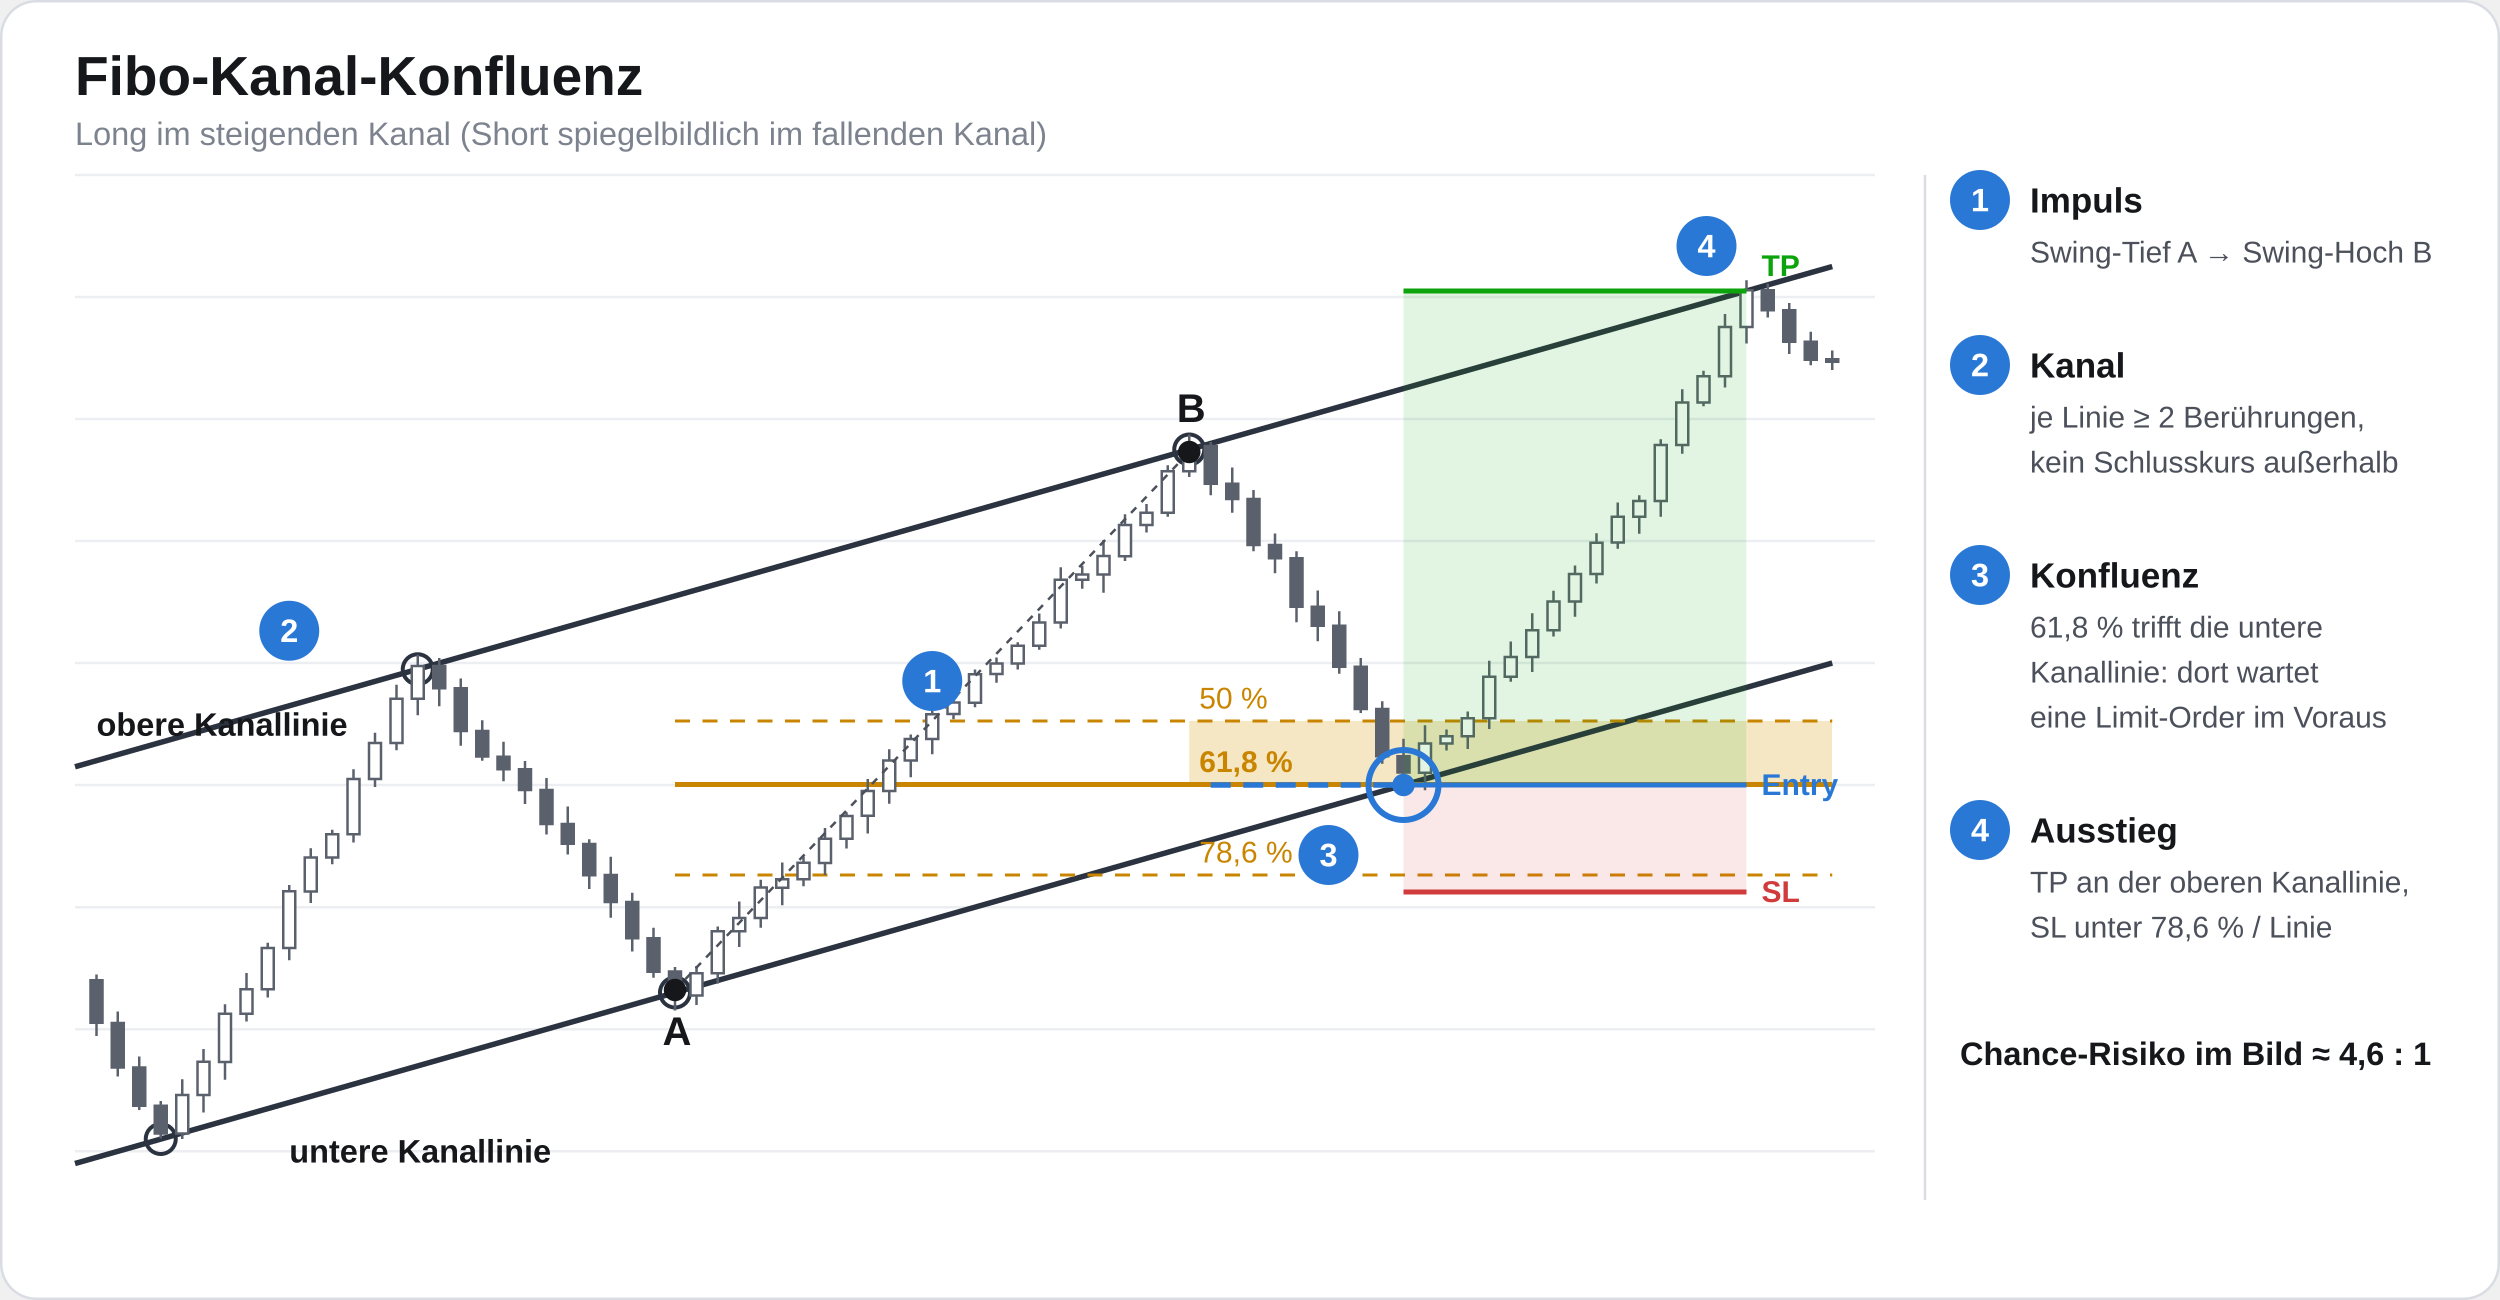
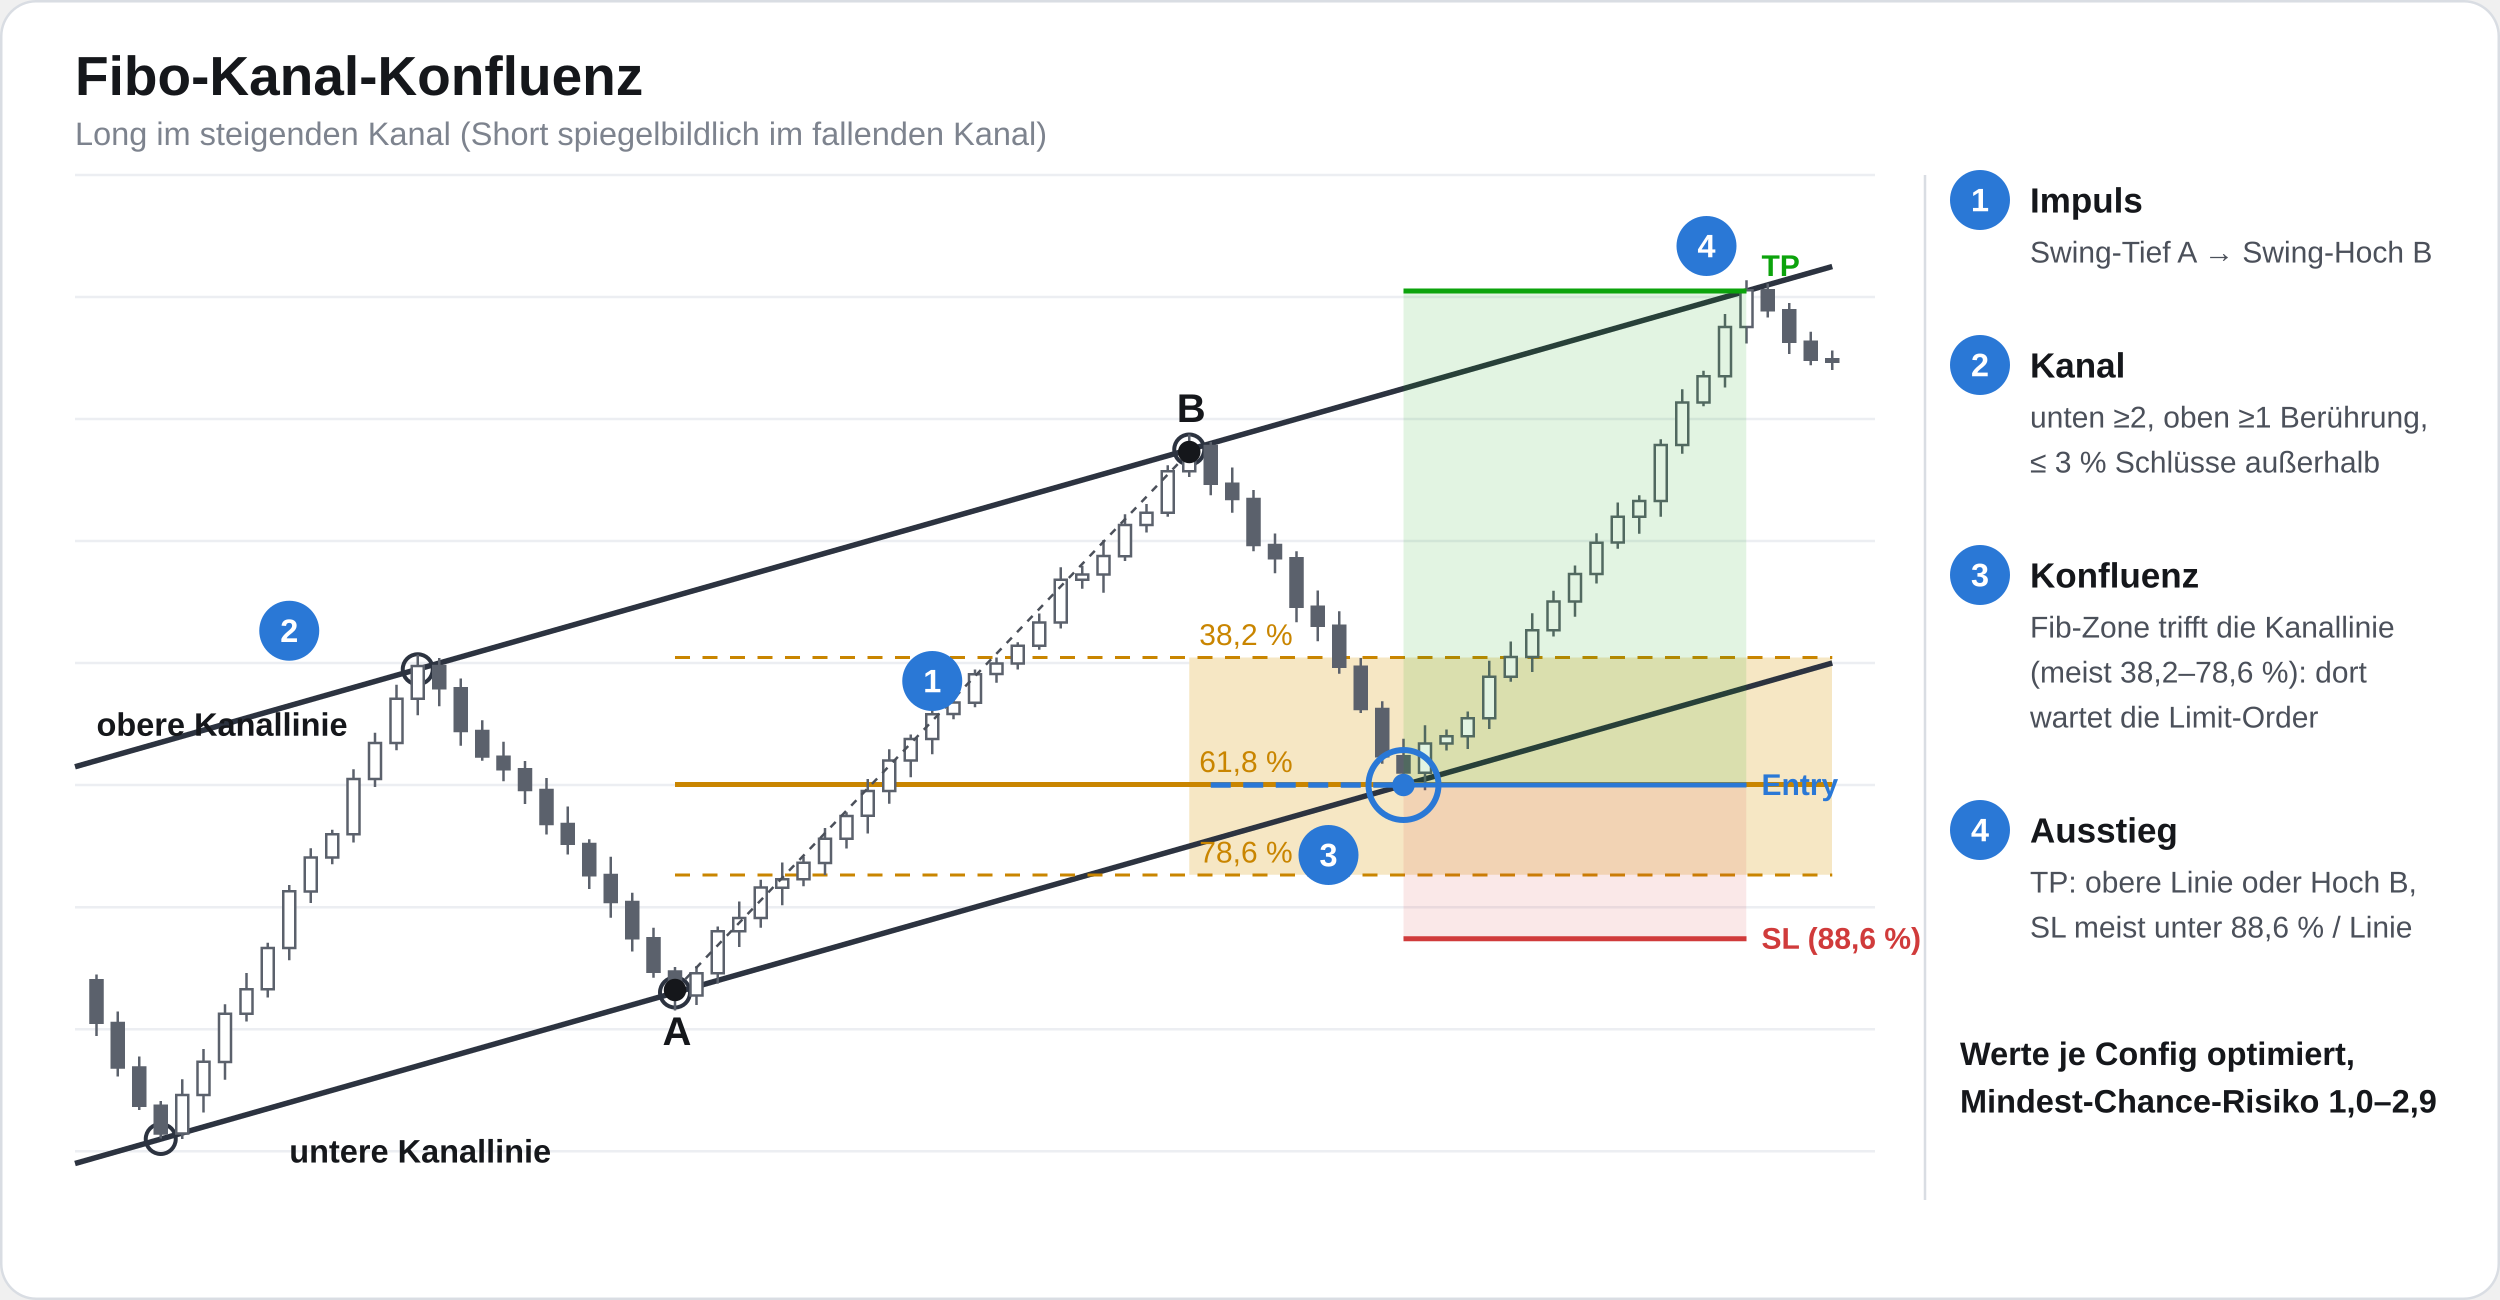
<svg xmlns="http://www.w3.org/2000/svg" viewBox="0 0 1000 520" width="1000" height="520" font-family="'Segoe UI', 'Helvetica Neue', Arial, sans-serif">
  <rect x="0.5" y="0.5" width="999" height="519" rx="14" fill="#ffffff" stroke="#d9dde3" />
  <text x="30.0" y="38.0" font-size="22" fill="#15171b" font-weight="700" text-anchor="start">Fibo-Kanal-Konfluenz</text>
  <text x="30.0" y="58.0" font-size="13" fill="#7d838e" font-weight="400" text-anchor="start">Long im steigenden Kanal (Short spiegelbildlich im fallenden Kanal)</text>
  <line x1="30" x2="750" y1="460.5" y2="460.5" stroke="#eceef2" />
  <line x1="30" x2="750" y1="411.7" y2="411.7" stroke="#eceef2" />
  <line x1="30" x2="750" y1="362.9" y2="362.9" stroke="#eceef2" />
  <line x1="30" x2="750" y1="314.0" y2="314.0" stroke="#eceef2" />
  <line x1="30" x2="750" y1="265.2" y2="265.2" stroke="#eceef2" />
  <line x1="30" x2="750" y1="216.4" y2="216.4" stroke="#eceef2" />
  <line x1="30" x2="750" y1="167.6" y2="167.6" stroke="#eceef2" />
  <line x1="30" x2="750" y1="118.8" y2="118.8" stroke="#eceef2" />
  <line x1="30" x2="750" y1="70.0" y2="70.0" stroke="#eceef2" />
-   <rect x="475.7" y="288.4" width="257.1" height="25.4" fill="#f6e7c4" />
+   <rect x="475.7" y="263.0" width="257.1" height="86.9" fill="#f6e7c4" />
  <line x1="30.0" x2="732.9" y1="465.4" y2="265.2" stroke="#2c3340" stroke-width="2.2" />
  <line x1="30.0" x2="732.9" y1="306.7" y2="106.6" stroke="#2c3340" stroke-width="2.2" />
  <circle cx="64.3" cy="455.6" r="6" fill="none" stroke="#2c3340" stroke-width="1.6" />
  <circle cx="270.0" cy="397.0" r="6" fill="none" stroke="#2c3340" stroke-width="1.6" />
  <circle cx="167.1" cy="267.7" r="6" fill="none" stroke="#2c3340" stroke-width="1.6" />
  <circle cx="475.7" cy="179.8" r="6" fill="none" stroke="#2c3340" stroke-width="1.6" />
-   <line x1="270.0" x2="732.9" y1="288.4" y2="288.4" stroke="#c98500" stroke-width="1.2" stroke-dasharray="6 5" />
-   <text x="479.7" y="283.4" font-size="12" fill="#c98500" font-weight="400" text-anchor="start">50 %</text>
+   <line x1="270.0" x2="732.9" y1="263.0" y2="263.0" stroke="#c98500" stroke-width="1.2" stroke-dasharray="6 5" />
+   <text x="479.7" y="258.0" font-size="12" fill="#c98500" font-weight="400" text-anchor="start">38,2 %</text>
  <line x1="270.0" x2="732.9" y1="313.8" y2="313.8" stroke="#c98500" stroke-width="2" />
-   <text x="479.7" y="308.8" font-size="12" fill="#c98500" font-weight="700" text-anchor="start">61,8 %</text>
+   <text x="479.7" y="308.8" font-size="12" fill="#c98500" font-weight="400" text-anchor="start">61,8 %</text>
  <line x1="270.0" x2="732.9" y1="350.0" y2="350.0" stroke="#c98500" stroke-width="1.2" stroke-dasharray="6 5" />
  <text x="479.7" y="345.0" font-size="12" fill="#c98500" font-weight="400" text-anchor="start">78,6 %</text>
  <line x1="38.6" x2="38.6" y1="389.8" y2="414.4" stroke="#5b616c" />
  <rect x="36.2" y="392.1" width="4.8" height="17.0" fill="#5b616c" stroke="#5b616c" />
  <line x1="47.1" x2="47.1" y1="404.6" y2="430.6" stroke="#5b616c" />
  <rect x="44.7" y="409.2" width="4.8" height="17.8" fill="#5b616c" stroke="#5b616c" />
  <line x1="55.7" x2="55.7" y1="422.6" y2="444.0" stroke="#5b616c" />
  <rect x="53.3" y="427.0" width="4.8" height="15.3" fill="#5b616c" stroke="#5b616c" />
  <line x1="64.3" x2="64.3" y1="440.4" y2="455.4" stroke="#5b616c" />
  <rect x="61.9" y="442.3" width="4.8" height="11.1" fill="#5b616c" stroke="#5b616c" />
  <line x1="72.9" x2="72.9" y1="431.7" y2="455.6" stroke="#5b616c" />
  <rect x="70.5" y="438.0" width="4.8" height="15.4" fill="#ffffff" stroke="#5b616c" />
  <line x1="81.4" x2="81.4" y1="419.6" y2="445.0" stroke="#5b616c" />
  <rect x="79.0" y="424.7" width="4.8" height="13.3" fill="#ffffff" stroke="#5b616c" />
  <line x1="90.0" x2="90.0" y1="401.7" y2="431.9" stroke="#5b616c" />
  <rect x="87.6" y="405.5" width="4.8" height="19.3" fill="#ffffff" stroke="#5b616c" />
  <line x1="98.6" x2="98.6" y1="389.2" y2="408.6" stroke="#5b616c" />
  <rect x="96.2" y="395.7" width="4.8" height="9.8" fill="#ffffff" stroke="#5b616c" />
  <line x1="107.1" x2="107.1" y1="377.1" y2="399.0" stroke="#5b616c" />
  <rect x="104.7" y="379.2" width="4.8" height="16.5" fill="#ffffff" stroke="#5b616c" />
  <line x1="115.7" x2="115.7" y1="354.0" y2="384.1" stroke="#5b616c" />
  <rect x="113.3" y="356.5" width="4.8" height="22.7" fill="#ffffff" stroke="#5b616c" />
  <line x1="124.3" x2="124.3" y1="339.3" y2="361.2" stroke="#5b616c" />
  <rect x="121.9" y="343.0" width="4.8" height="13.6" fill="#ffffff" stroke="#5b616c" />
  <line x1="132.9" x2="132.9" y1="331.9" y2="345.7" stroke="#5b616c" />
  <rect x="130.5" y="333.7" width="4.8" height="9.3" fill="#ffffff" stroke="#5b616c" />
  <line x1="141.4" x2="141.4" y1="307.7" y2="337.0" stroke="#5b616c" />
  <rect x="139.0" y="311.6" width="4.8" height="22.1" fill="#ffffff" stroke="#5b616c" />
  <line x1="150.0" x2="150.0" y1="293.1" y2="314.8" stroke="#5b616c" />
  <rect x="147.6" y="297.2" width="4.8" height="14.4" fill="#ffffff" stroke="#5b616c" />
  <line x1="158.6" x2="158.6" y1="273.9" y2="300.1" stroke="#5b616c" />
  <rect x="156.2" y="279.5" width="4.8" height="17.7" fill="#ffffff" stroke="#5b616c" />
  <line x1="167.1" x2="167.1" y1="261.9" y2="286.1" stroke="#5b616c" />
  <rect x="164.7" y="266.4" width="4.8" height="13.1" fill="#ffffff" stroke="#5b616c" />
  <line x1="175.7" x2="175.7" y1="263.2" y2="282.5" stroke="#5b616c" />
  <rect x="173.3" y="266.4" width="4.8" height="8.9" fill="#5b616c" stroke="#5b616c" />
  <line x1="184.3" x2="184.3" y1="271.4" y2="298.3" stroke="#5b616c" />
  <rect x="181.9" y="275.3" width="4.8" height="17.1" fill="#5b616c" stroke="#5b616c" />
  <line x1="192.9" x2="192.9" y1="288.1" y2="304.3" stroke="#5b616c" />
  <rect x="190.5" y="292.4" width="4.8" height="10.2" fill="#5b616c" stroke="#5b616c" />
  <line x1="201.4" x2="201.4" y1="296.7" y2="312.5" stroke="#5b616c" />
  <rect x="199.0" y="302.7" width="4.8" height="5.0" fill="#5b616c" stroke="#5b616c" />
  <line x1="210.0" x2="210.0" y1="304.4" y2="321.6" stroke="#5b616c" />
  <rect x="207.6" y="307.7" width="4.8" height="8.3" fill="#5b616c" stroke="#5b616c" />
  <line x1="218.6" x2="218.6" y1="311.2" y2="333.8" stroke="#5b616c" />
  <rect x="216.2" y="316.0" width="4.8" height="13.6" fill="#5b616c" stroke="#5b616c" />
  <line x1="227.1" x2="227.1" y1="322.6" y2="341.8" stroke="#5b616c" />
  <rect x="224.7" y="329.6" width="4.8" height="7.9" fill="#5b616c" stroke="#5b616c" />
  <line x1="235.7" x2="235.7" y1="335.7" y2="355.6" stroke="#5b616c" />
  <rect x="233.3" y="337.6" width="4.8" height="12.5" fill="#5b616c" stroke="#5b616c" />
  <line x1="244.3" x2="244.3" y1="342.7" y2="367.1" stroke="#5b616c" />
  <rect x="241.9" y="350.0" width="4.8" height="10.8" fill="#5b616c" stroke="#5b616c" />
  <line x1="252.9" x2="252.9" y1="357.1" y2="380.6" stroke="#5b616c" />
  <rect x="250.5" y="360.8" width="4.8" height="14.5" fill="#5b616c" stroke="#5b616c" />
  <line x1="261.4" x2="261.4" y1="371.1" y2="391.1" stroke="#5b616c" />
  <rect x="259.0" y="375.3" width="4.8" height="13.4" fill="#5b616c" stroke="#5b616c" />
  <line x1="270.0" x2="270.0" y1="386.8" y2="404.2" stroke="#5b616c" />
  <rect x="267.6" y="388.6" width="4.8" height="9.6" fill="#5b616c" stroke="#5b616c" />
  <line x1="278.6" x2="278.6" y1="386.4" y2="402.0" stroke="#5b616c" />
  <rect x="276.2" y="389.3" width="4.8" height="8.9" fill="#ffffff" stroke="#5b616c" />
  <line x1="287.1" x2="287.1" y1="370.6" y2="393.4" stroke="#5b616c" />
  <rect x="284.7" y="372.5" width="4.8" height="16.8" fill="#ffffff" stroke="#5b616c" />
  <line x1="295.7" x2="295.7" y1="360.6" y2="378.8" stroke="#5b616c" />
  <rect x="293.3" y="367.2" width="4.8" height="5.3" fill="#ffffff" stroke="#5b616c" />
  <line x1="304.3" x2="304.3" y1="351.9" y2="371.1" stroke="#5b616c" />
  <rect x="301.9" y="355.0" width="4.8" height="12.2" fill="#ffffff" stroke="#5b616c" />
  <line x1="312.9" x2="312.9" y1="345.0" y2="362.1" stroke="#5b616c" />
  <rect x="310.5" y="351.7" width="4.8" height="3.4" fill="#ffffff" stroke="#5b616c" />
  <line x1="321.4" x2="321.4" y1="342.6" y2="354.5" stroke="#5b616c" />
  <rect x="319.0" y="345.1" width="4.8" height="6.6" fill="#ffffff" stroke="#5b616c" />
  <line x1="330.0" x2="330.0" y1="331.2" y2="350.0" stroke="#5b616c" />
  <rect x="327.6" y="335.5" width="4.8" height="9.7" fill="#ffffff" stroke="#5b616c" />
  <line x1="338.6" x2="338.6" y1="324.9" y2="339.4" stroke="#5b616c" />
  <rect x="336.2" y="326.4" width="4.8" height="9.1" fill="#ffffff" stroke="#5b616c" />
  <line x1="347.1" x2="347.1" y1="311.6" y2="333.4" stroke="#5b616c" />
  <rect x="344.7" y="316.4" width="4.8" height="9.9" fill="#ffffff" stroke="#5b616c" />
  <line x1="355.7" x2="355.7" y1="299.7" y2="321.5" stroke="#5b616c" />
  <rect x="353.3" y="304.2" width="4.8" height="12.2" fill="#ffffff" stroke="#5b616c" />
  <line x1="364.3" x2="364.3" y1="293.8" y2="310.9" stroke="#5b616c" />
  <rect x="361.9" y="295.6" width="4.8" height="8.6" fill="#ffffff" stroke="#5b616c" />
  <line x1="372.9" x2="372.9" y1="279.1" y2="301.7" stroke="#5b616c" />
  <rect x="370.5" y="285.7" width="4.8" height="9.9" fill="#ffffff" stroke="#5b616c" />
  <line x1="381.4" x2="381.4" y1="277.2" y2="287.7" stroke="#5b616c" />
  <rect x="379.0" y="281.0" width="4.8" height="4.6" fill="#ffffff" stroke="#5b616c" />
  <line x1="390.0" x2="390.0" y1="267.8" y2="282.9" stroke="#5b616c" />
  <rect x="387.6" y="269.7" width="4.8" height="11.4" fill="#ffffff" stroke="#5b616c" />
  <line x1="398.6" x2="398.6" y1="263.0" y2="273.1" stroke="#5b616c" />
  <rect x="396.2" y="265.4" width="4.8" height="4.2" fill="#ffffff" stroke="#5b616c" />
  <line x1="407.1" x2="407.1" y1="256.9" y2="267.8" stroke="#5b616c" />
  <rect x="404.7" y="258.3" width="4.8" height="7.1" fill="#ffffff" stroke="#5b616c" />
  <line x1="415.7" x2="415.7" y1="245.4" y2="259.9" stroke="#5b616c" />
  <rect x="413.3" y="249.0" width="4.8" height="9.3" fill="#ffffff" stroke="#5b616c" />
  <line x1="424.3" x2="424.3" y1="226.9" y2="251.4" stroke="#5b616c" />
  <rect x="421.9" y="231.9" width="4.8" height="17.1" fill="#ffffff" stroke="#5b616c" />
  <line x1="432.9" x2="432.9" y1="226.3" y2="235.5" stroke="#5b616c" />
  <rect x="430.5" y="229.8" width="4.8" height="2.1" fill="#ffffff" stroke="#5b616c" />
  <line x1="441.4" x2="441.4" y1="216.0" y2="237.1" stroke="#5b616c" />
  <rect x="439.0" y="222.4" width="4.8" height="7.4" fill="#ffffff" stroke="#5b616c" />
  <line x1="450.0" x2="450.0" y1="205.7" y2="224.4" stroke="#5b616c" />
  <rect x="447.6" y="210.0" width="4.8" height="12.5" fill="#ffffff" stroke="#5b616c" />
  <line x1="458.6" x2="458.6" y1="201.6" y2="213.0" stroke="#5b616c" />
  <rect x="456.2" y="205.1" width="4.8" height="4.9" fill="#ffffff" stroke="#5b616c" />
  <line x1="467.1" x2="467.1" y1="186.1" y2="206.7" stroke="#5b616c" />
  <rect x="464.7" y="188.5" width="4.8" height="16.6" fill="#ffffff" stroke="#5b616c" />
  <line x1="475.7" x2="475.7" y1="173.8" y2="190.8" stroke="#5b616c" />
  <rect x="473.3" y="178.4" width="4.8" height="10.1" fill="#ffffff" stroke="#5b616c" />
  <line x1="484.3" x2="484.3" y1="176.8" y2="198.1" stroke="#5b616c" />
  <rect x="481.9" y="178.4" width="4.8" height="15.1" fill="#5b616c" stroke="#5b616c" />
  <line x1="492.9" x2="492.9" y1="187.0" y2="205.1" stroke="#5b616c" />
  <rect x="490.5" y="193.5" width="4.8" height="6.1" fill="#5b616c" stroke="#5b616c" />
  <line x1="501.4" x2="501.4" y1="196.0" y2="220.5" stroke="#5b616c" />
  <rect x="499.0" y="199.6" width="4.8" height="18.4" fill="#5b616c" stroke="#5b616c" />
  <line x1="510.0" x2="510.0" y1="213.4" y2="229.3" stroke="#5b616c" />
  <rect x="507.6" y="218.0" width="4.8" height="5.3" fill="#5b616c" stroke="#5b616c" />
  <line x1="518.6" x2="518.6" y1="220.5" y2="248.9" stroke="#5b616c" />
  <rect x="516.2" y="223.3" width="4.8" height="19.4" fill="#5b616c" stroke="#5b616c" />
  <line x1="527.1" x2="527.1" y1="236.2" y2="256.5" stroke="#5b616c" />
  <rect x="524.7" y="242.7" width="4.8" height="7.6" fill="#5b616c" stroke="#5b616c" />
  <line x1="535.7" x2="535.7" y1="244.5" y2="269.5" stroke="#5b616c" />
  <rect x="533.3" y="250.3" width="4.8" height="16.4" fill="#5b616c" stroke="#5b616c" />
  <line x1="544.3" x2="544.3" y1="263.2" y2="285.2" stroke="#5b616c" />
  <rect x="541.9" y="266.7" width="4.8" height="16.9" fill="#5b616c" stroke="#5b616c" />
  <line x1="552.9" x2="552.9" y1="280.5" y2="305.5" stroke="#5b616c" />
  <rect x="550.5" y="283.6" width="4.8" height="18.9" fill="#5b616c" stroke="#5b616c" />
  <line x1="561.4" x2="561.4" y1="295.5" y2="315.0" stroke="#5b616c" />
  <rect x="559.0" y="302.5" width="4.8" height="6.5" fill="#5b616c" stroke="#5b616c" />
  <line x1="570.0" x2="570.0" y1="290.1" y2="316.1" stroke="#5b616c" />
  <rect x="567.6" y="297.4" width="4.8" height="11.7" fill="#ffffff" stroke="#5b616c" />
  <line x1="578.6" x2="578.6" y1="291.8" y2="300.2" stroke="#5b616c" />
  <rect x="576.2" y="294.5" width="4.8" height="2.9" fill="#ffffff" stroke="#5b616c" />
  <line x1="587.1" x2="587.1" y1="284.6" y2="299.6" stroke="#5b616c" />
  <rect x="584.7" y="287.3" width="4.8" height="7.2" fill="#ffffff" stroke="#5b616c" />
  <line x1="595.7" x2="595.7" y1="264.3" y2="291.6" stroke="#5b616c" />
  <rect x="593.3" y="270.7" width="4.8" height="16.6" fill="#ffffff" stroke="#5b616c" />
  <line x1="604.3" x2="604.3" y1="256.6" y2="272.7" stroke="#5b616c" />
  <rect x="601.9" y="262.8" width="4.8" height="7.9" fill="#ffffff" stroke="#5b616c" />
  <line x1="612.9" x2="612.9" y1="245.3" y2="268.8" stroke="#5b616c" />
  <rect x="610.5" y="252.1" width="4.8" height="10.7" fill="#ffffff" stroke="#5b616c" />
  <line x1="621.4" x2="621.4" y1="236.3" y2="254.6" stroke="#5b616c" />
  <rect x="619.0" y="240.6" width="4.8" height="11.5" fill="#ffffff" stroke="#5b616c" />
  <line x1="630.0" x2="630.0" y1="226.2" y2="246.7" stroke="#5b616c" />
  <rect x="627.6" y="229.6" width="4.8" height="11.0" fill="#ffffff" stroke="#5b616c" />
  <line x1="638.6" x2="638.6" y1="213.3" y2="233.4" stroke="#5b616c" />
  <rect x="636.2" y="217.1" width="4.8" height="12.5" fill="#ffffff" stroke="#5b616c" />
  <line x1="647.1" x2="647.1" y1="201.0" y2="219.5" stroke="#5b616c" />
  <rect x="644.7" y="206.7" width="4.8" height="10.3" fill="#ffffff" stroke="#5b616c" />
  <line x1="655.7" x2="655.7" y1="198.1" y2="213.5" stroke="#5b616c" />
  <rect x="653.3" y="200.4" width="4.8" height="6.3" fill="#ffffff" stroke="#5b616c" />
  <line x1="664.3" x2="664.3" y1="175.7" y2="206.7" stroke="#5b616c" />
  <rect x="661.9" y="178.0" width="4.8" height="22.4" fill="#ffffff" stroke="#5b616c" />
  <line x1="672.9" x2="672.9" y1="155.7" y2="181.5" stroke="#5b616c" />
  <rect x="670.5" y="161.0" width="4.8" height="17.0" fill="#ffffff" stroke="#5b616c" />
  <line x1="681.4" x2="681.4" y1="148.3" y2="162.5" stroke="#5b616c" />
  <rect x="679.0" y="150.5" width="4.8" height="10.5" fill="#ffffff" stroke="#5b616c" />
  <line x1="690.0" x2="690.0" y1="125.6" y2="155.0" stroke="#5b616c" />
  <rect x="687.6" y="130.8" width="4.8" height="19.7" fill="#ffffff" stroke="#5b616c" />
  <line x1="698.6" x2="698.6" y1="112.1" y2="137.4" stroke="#5b616c" />
  <rect x="696.2" y="116.1" width="4.8" height="14.7" fill="#ffffff" stroke="#5b616c" />
  <line x1="707.1" x2="707.1" y1="113.4" y2="127.0" stroke="#5b616c" />
  <rect x="704.7" y="116.1" width="4.8" height="8.0" fill="#5b616c" stroke="#5b616c" />
  <line x1="715.7" x2="715.7" y1="121.2" y2="141.6" stroke="#5b616c" />
  <rect x="713.3" y="124.1" width="4.8" height="12.6" fill="#5b616c" stroke="#5b616c" />
  <line x1="724.3" x2="724.3" y1="132.7" y2="146.1" stroke="#5b616c" />
  <rect x="721.9" y="136.7" width="4.8" height="7.2" fill="#5b616c" stroke="#5b616c" />
  <line x1="732.9" x2="732.9" y1="140.2" y2="148.0" stroke="#5b616c" />
  <rect x="730.5" y="143.7" width="4.8" height="1.0" fill="#ffffff" stroke="#5b616c" />
  <line x1="270.0" x2="475.7" y1="396.0" y2="180.8" stroke="#4b505a" stroke-dasharray="3 3" />
  <circle cx="270.0" cy="396.0" r="4.5" fill="#15171b" />
  <text x="265.0" y="418.0" font-size="16" fill="#15171b" font-weight="800" text-anchor="start">A</text>
  <circle cx="475.7" cy="180.8" r="4.5" fill="#15171b" />
  <text x="470.7" y="168.8" font-size="16" fill="#15171b" font-weight="800" text-anchor="start">B</text>
  <line x1="484.3" x2="561.4" y1="314.0" y2="314.0" stroke="#2a78d6" stroke-width="2.2" stroke-dasharray="8 5" />
  <rect x="561.4" y="116.4" width="137.1" height="197.7" fill="#0ca30c" fill-opacity="0.12" />
-   <rect x="561.4" y="314.0" width="137.1" height="42.8" fill="#d03b3b" fill-opacity="0.12" />
+   <rect x="561.4" y="314.0" width="137.1" height="61.5" fill="#d03b3b" fill-opacity="0.12" />
  <line x1="561.4" x2="698.6" y1="116.4" y2="116.4" stroke="#0ca30c" stroke-width="2" />
-   <line x1="561.4" x2="698.6" y1="356.8" y2="356.8" stroke="#d03b3b" stroke-width="2" />
+   <line x1="561.4" x2="698.6" y1="375.5" y2="375.5" stroke="#d03b3b" stroke-width="2" />
  <line x1="561.4" x2="698.6" y1="314.0" y2="314.0" stroke="#2a78d6" stroke-width="2" />
  <text x="704.6" y="110.4" font-size="12" fill="#0ca30c" font-weight="700" text-anchor="start">TP</text>
  <text x="704.6" y="318.0" font-size="12" fill="#2a78d6" font-weight="700" text-anchor="start">Entry</text>
-   <text x="704.6" y="360.8" font-size="12" fill="#d03b3b" font-weight="700" text-anchor="start">SL</text>
+   <text x="704.6" y="379.5" font-size="12" fill="#d03b3b" font-weight="700" text-anchor="start">SL (88,6 %)</text>
  <circle cx="561.4" cy="314.0" r="14" fill="none" stroke="#2a78d6" stroke-width="2.4" />
  <circle cx="561.4" cy="314.0" r="4.5" fill="#2a78d6" />
  <text x="38.6" y="294.3" font-size="13" fill="#15171b" font-weight="700" text-anchor="start">obere Kanallinie</text>
  <text x="115.7" y="465.0" font-size="13" fill="#15171b" font-weight="700" text-anchor="start">untere Kanallinie</text>
  <circle cx="372.9" cy="272.4" r="12" fill="#2a78d6" />
  <text x="372.9" y="276.9" font-size="13" fill="#ffffff" font-weight="800" text-anchor="middle">1</text>
  <circle cx="115.7" cy="252.3" r="12" fill="#2a78d6" />
  <text x="115.7" y="256.8" font-size="13" fill="#ffffff" font-weight="800" text-anchor="middle">2</text>
  <circle cx="531.4" cy="342.0" r="12" fill="#2a78d6" />
  <text x="531.4" y="346.5" font-size="13" fill="#ffffff" font-weight="800" text-anchor="middle">3</text>
  <circle cx="682.6" cy="98.4" r="12" fill="#2a78d6" />
  <text x="682.6" y="102.9" font-size="13" fill="#ffffff" font-weight="800" text-anchor="middle">4</text>
  <line x1="770" x2="770" y1="70" y2="480" stroke="#d9dde3" />
  <circle cx="792.0" cy="80.0" r="12" fill="#2a78d6" />
  <text x="792.0" y="84.5" font-size="13" fill="#ffffff" font-weight="800" text-anchor="middle">1</text>
  <text x="812.0" y="85.0" font-size="14" fill="#15171b" font-weight="700" text-anchor="start">Impuls</text>
  <text x="812.0" y="105.0" font-size="12" fill="#4b505a" font-weight="400" text-anchor="start">Swing-Tief A → Swing-Hoch B</text>
  <circle cx="792.0" cy="146.0" r="12" fill="#2a78d6" />
  <text x="792.0" y="150.5" font-size="13" fill="#ffffff" font-weight="800" text-anchor="middle">2</text>
  <text x="812.0" y="151.0" font-size="14" fill="#15171b" font-weight="700" text-anchor="start">Kanal</text>
-   <text x="812.0" y="171.0" font-size="12" fill="#4b505a" font-weight="400" text-anchor="start">je Linie ≥ 2 Berührungen,</text>
-   <text x="812.0" y="189.0" font-size="12" fill="#4b505a" font-weight="400" text-anchor="start">kein Schlusskurs außerhalb</text>
+   <text x="812.0" y="171.0" font-size="12" fill="#4b505a" font-weight="400" text-anchor="start">unten ≥2, oben ≥1 Berührung,</text>
+   <text x="812.0" y="189.0" font-size="12" fill="#4b505a" font-weight="400" text-anchor="start">≤ 3 % Schlüsse außerhalb</text>
  <circle cx="792.0" cy="230.0" r="12" fill="#2a78d6" />
  <text x="792.0" y="234.5" font-size="13" fill="#ffffff" font-weight="800" text-anchor="middle">3</text>
  <text x="812.0" y="235.0" font-size="14" fill="#15171b" font-weight="700" text-anchor="start">Konfluenz</text>
-   <text x="812.0" y="255.0" font-size="12" fill="#4b505a" font-weight="400" text-anchor="start">61,8 % trifft die untere</text>
-   <text x="812.0" y="273.0" font-size="12" fill="#4b505a" font-weight="400" text-anchor="start">Kanallinie: dort wartet</text>
-   <text x="812.0" y="291.0" font-size="12" fill="#4b505a" font-weight="400" text-anchor="start">eine Limit-Order im Voraus</text>
+   <text x="812.0" y="255.0" font-size="12" fill="#4b505a" font-weight="400" text-anchor="start">Fib-Zone trifft die Kanallinie</text>
+   <text x="812.0" y="273.0" font-size="12" fill="#4b505a" font-weight="400" text-anchor="start">(meist 38,2–78,6 %): dort</text>
+   <text x="812.0" y="291.0" font-size="12" fill="#4b505a" font-weight="400" text-anchor="start">wartet die Limit-Order</text>
  <circle cx="792.0" cy="332.0" r="12" fill="#2a78d6" />
  <text x="792.0" y="336.5" font-size="13" fill="#ffffff" font-weight="800" text-anchor="middle">4</text>
  <text x="812.0" y="337.0" font-size="14" fill="#15171b" font-weight="700" text-anchor="start">Ausstieg</text>
-   <text x="812.0" y="357.0" font-size="12" fill="#4b505a" font-weight="400" text-anchor="start">TP an der oberen Kanallinie,</text>
-   <text x="812.0" y="375.0" font-size="12" fill="#4b505a" font-weight="400" text-anchor="start">SL unter 78,6 % / Linie</text>
-   <text x="784.0" y="426.0" font-size="13" fill="#15171b" font-weight="700" text-anchor="start">Chance-Risiko im Bild ≈ 4,6 : 1</text>
+   <text x="812.0" y="357.0" font-size="12" fill="#4b505a" font-weight="400" text-anchor="start">TP: obere Linie oder Hoch B,</text>
+   <text x="812.0" y="375.0" font-size="12" fill="#4b505a" font-weight="400" text-anchor="start">SL meist unter 88,6 % / Linie</text>
+   <text x="784.0" y="426.0" font-size="13" fill="#15171b" font-weight="700" text-anchor="start">Werte je Config optimiert,</text>
+   <text x="784.0" y="445.0" font-size="13" fill="#15171b" font-weight="700" text-anchor="start">Mindest-Chance-Risiko 1,0–2,9</text>
</svg>
